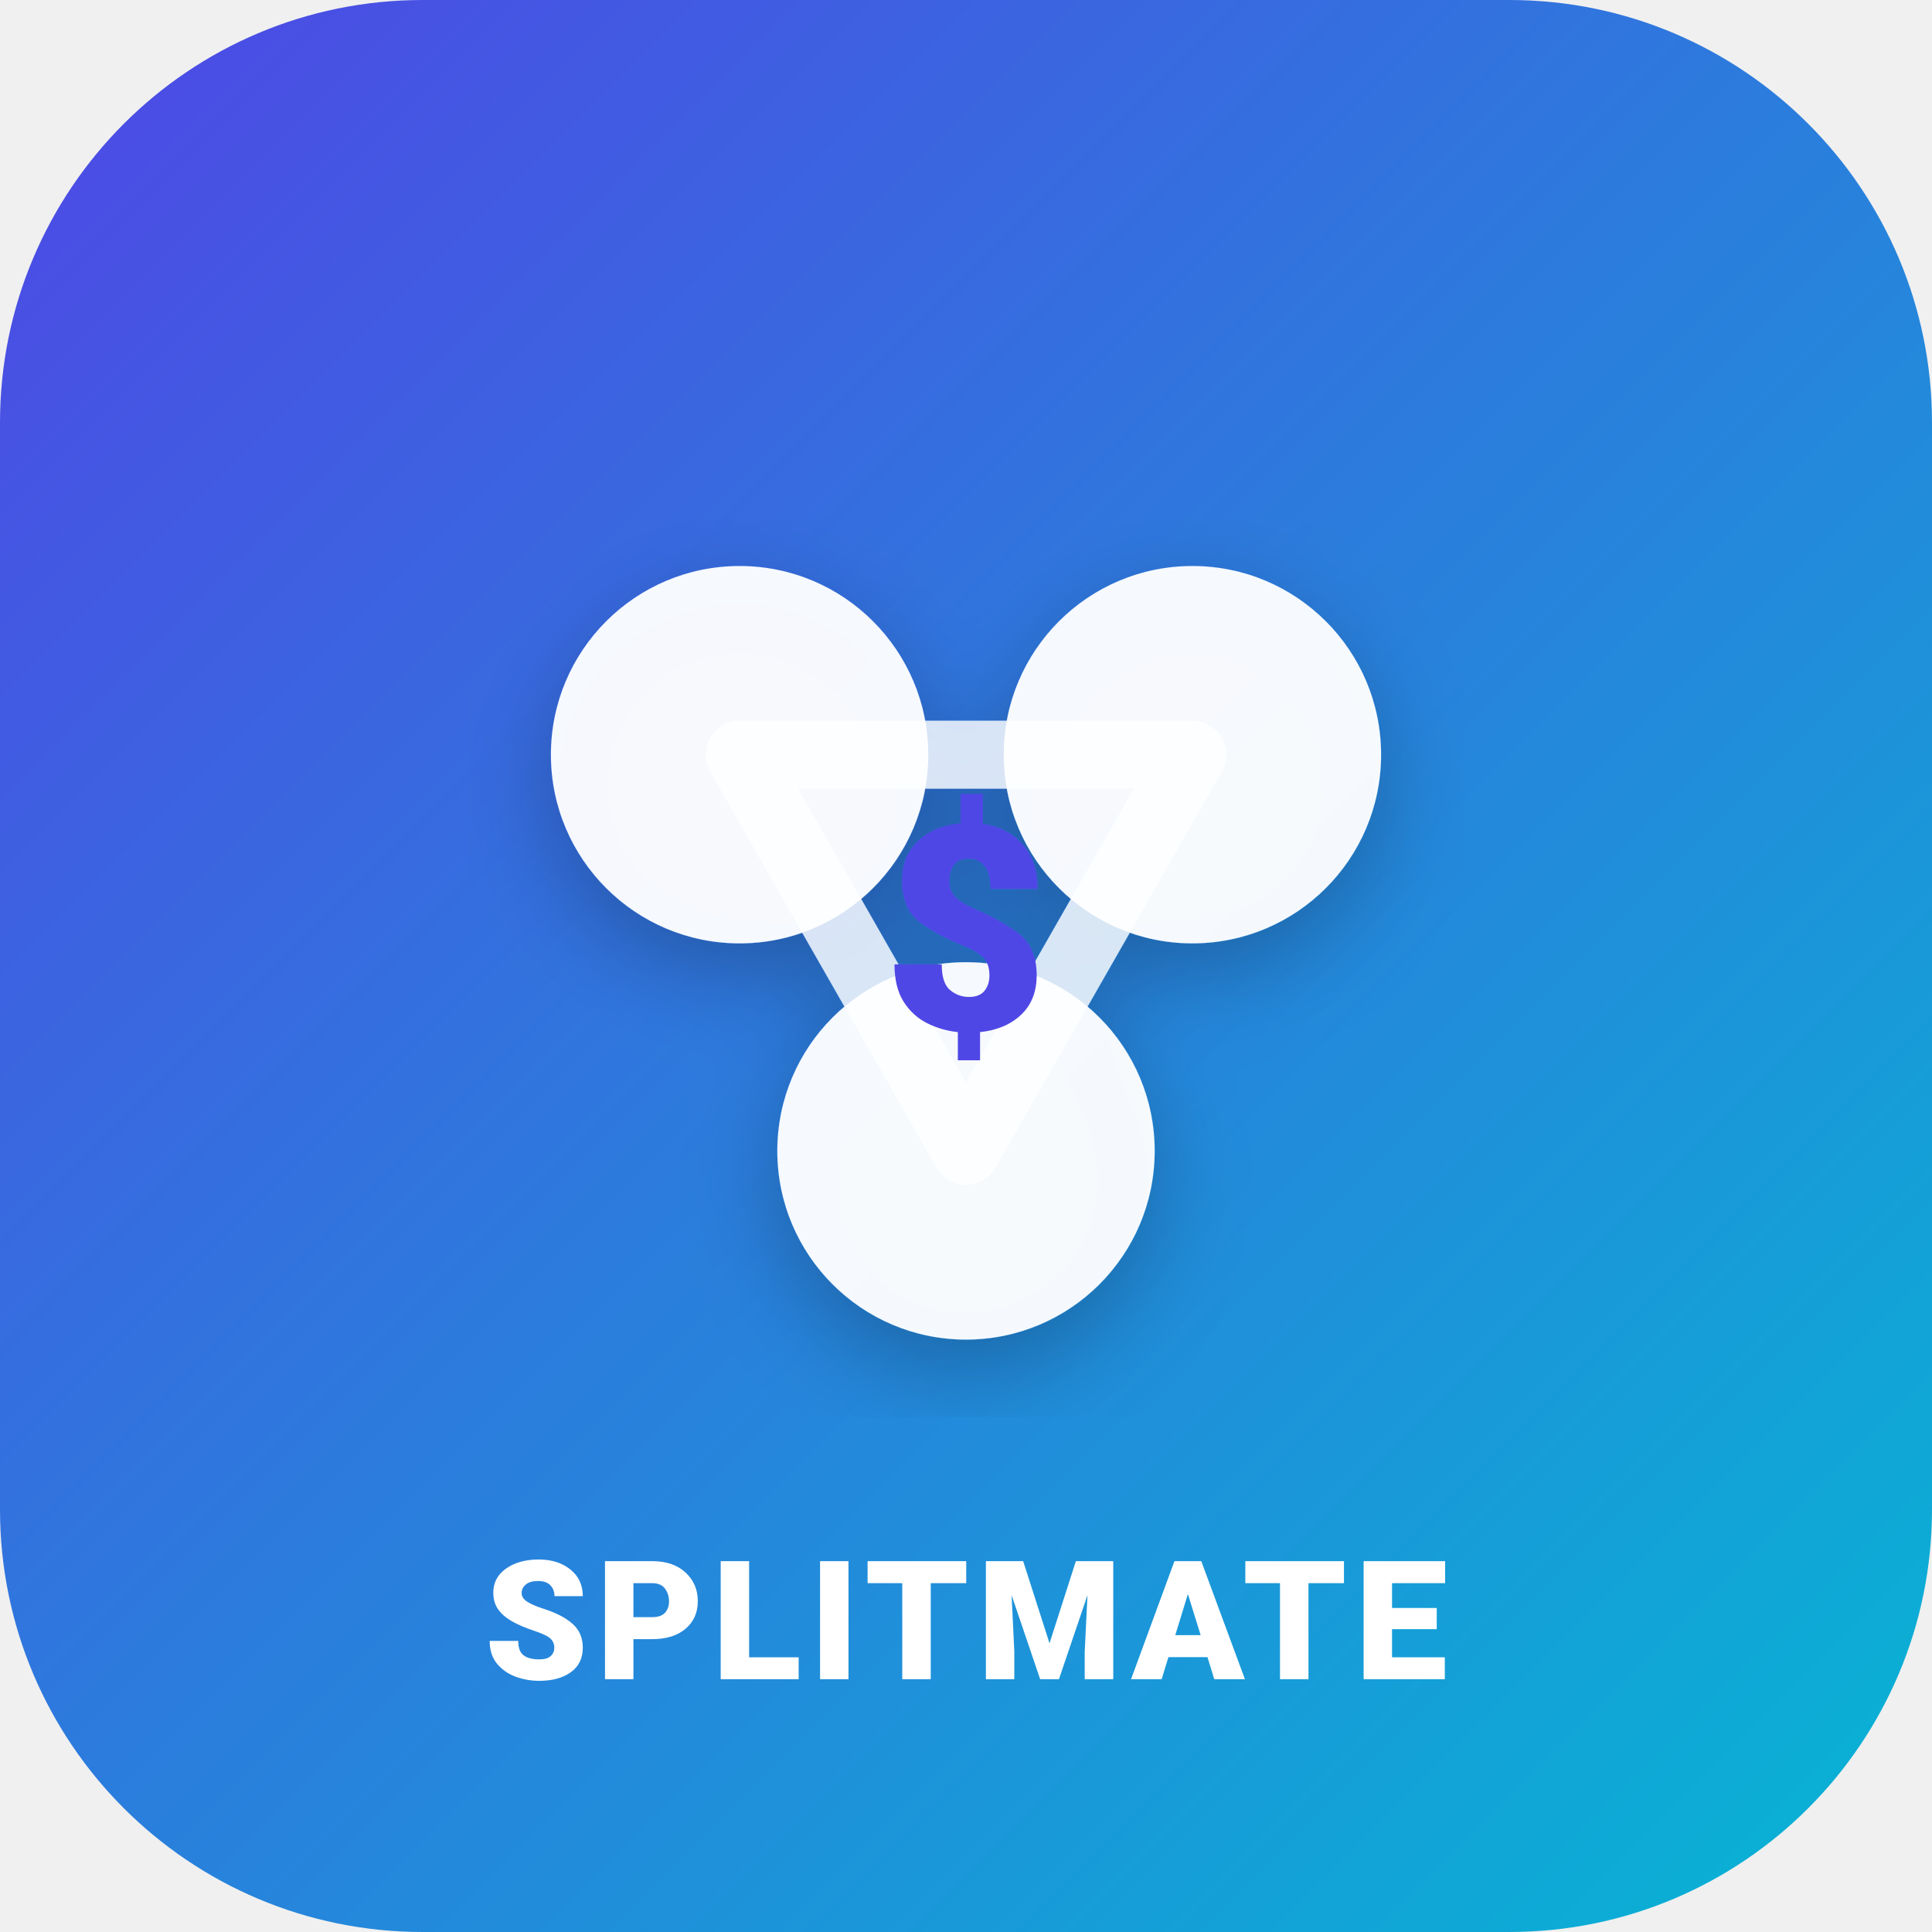
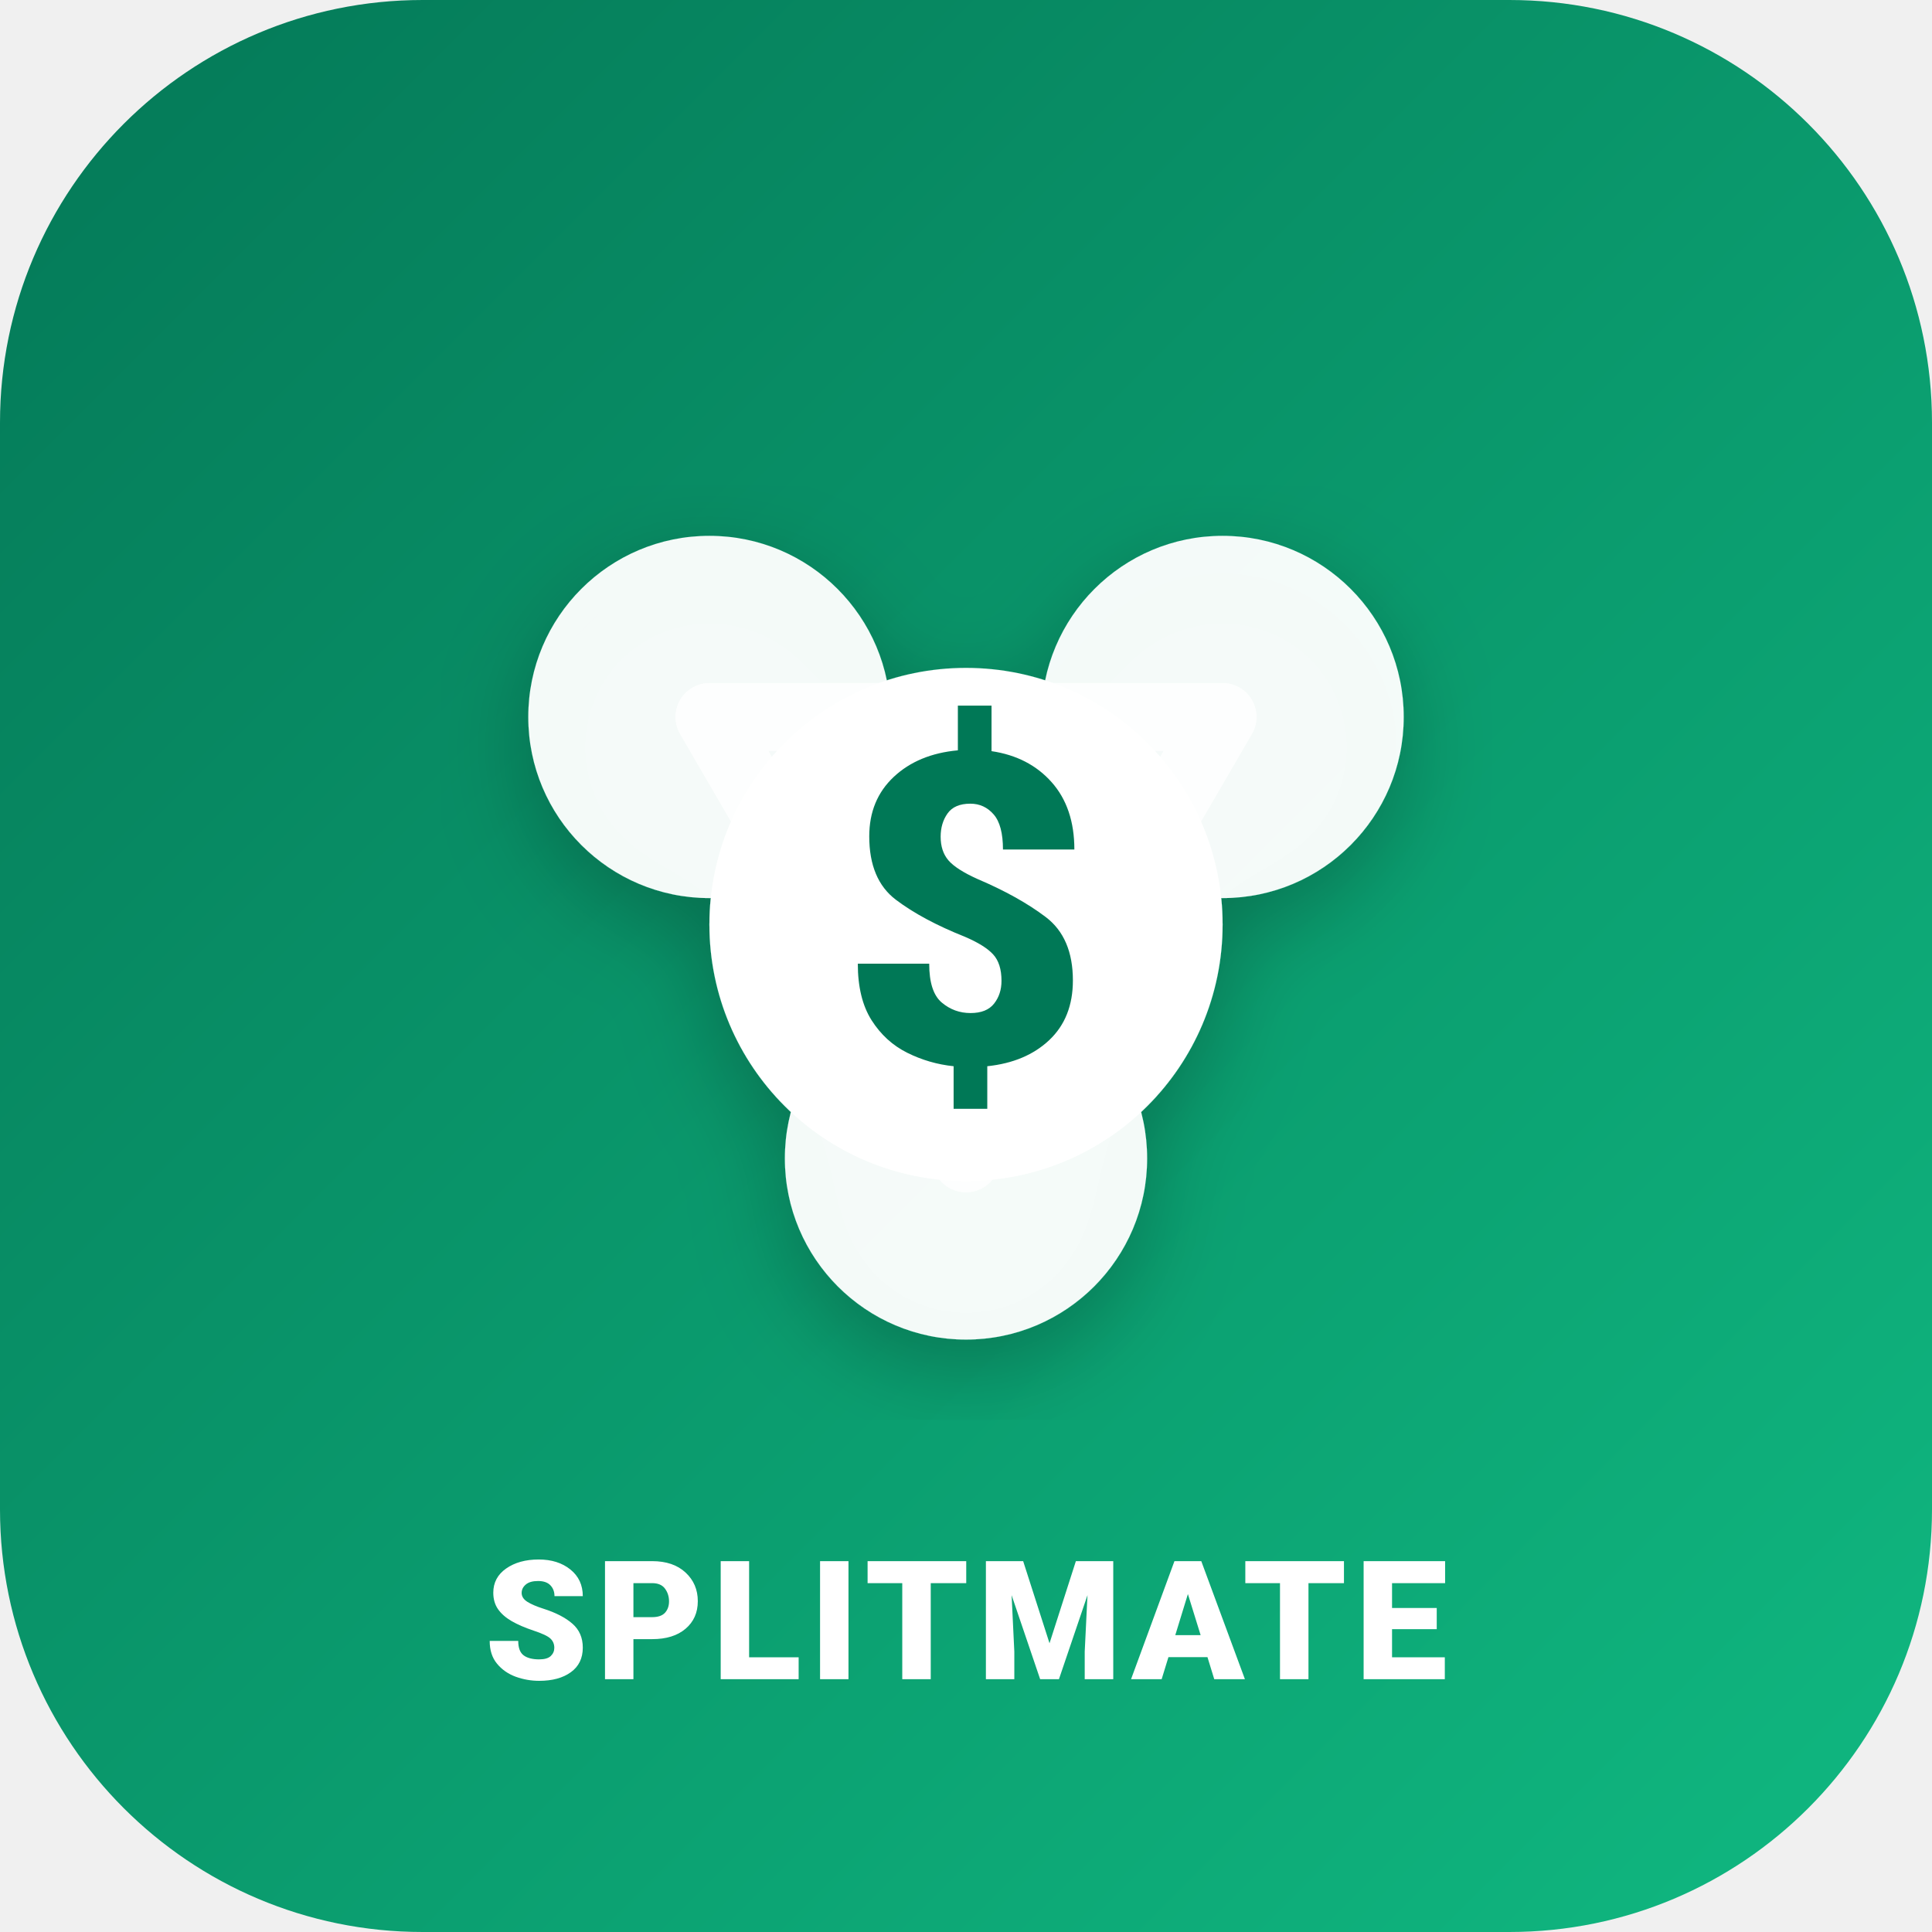
<svg xmlns="http://www.w3.org/2000/svg" viewBox="0 0 512 512" width="512" height="512">
  <defs>
    <linearGradient id="bg" x1="0%" y1="0%" x2="100%" y2="100%">
-       <stop offset="0%" stop-color="#4f46e5" />
-       <stop offset="100%" stop-color="#06b6d4" />
+       <stop offset="0%" stop-color="#047857" />
+       <stop offset="100%" stop-color="#10b981" />
    </linearGradient>
    <filter id="shadow" x="-10%" y="-10%" width="120%" height="120%">
      <feDropShadow dx="0" dy="8" stdDeviation="12" flood-color="#000" flood-opacity="0.25" />
    </filter>
  </defs>
  <rect width="512" height="512" rx="112" fill="url(#bg)" />
-   <g transform="translate(256, 240)" filter="url(#shadow)">
-     <circle cx="-60" cy="-40" r="50" fill="#ffffff" opacity="0.95" />
-     <circle cx="60" cy="-40" r="50" fill="#ffffff" opacity="0.95" />
-     <circle cx="0" cy="65" r="50" fill="#ffffff" opacity="0.95" />
-     <path d="M-60 -40 L60 -40 L0 65 Z" fill="none" stroke="#ffffff" stroke-width="18" stroke-linejoin="round" stroke-linecap="round" opacity="0.8" />
-     <text x="0" y="12" font-family="-apple-system, BlinkMacSystemFont, 'Segoe UI', Roboto, sans-serif" font-weight="900" font-size="76" fill="#4f46e5" text-anchor="middle" dominant-baseline="middle">$</text>
+   <g transform="translate(256, 235)" filter="url(#shadow)">
+     <circle cx="-68" cy="-45" r="48" fill="#ffffff" opacity="0.95" />
+     <circle cx="68" cy="-45" r="48" fill="#ffffff" opacity="0.95" />
+     <circle cx="0" cy="72" r="48" fill="#ffffff" opacity="0.95" />
+     <path d="M-68 -45 L68 -45 L0 72 Z" fill="none" stroke="#ffffff" stroke-width="18" stroke-linejoin="round" stroke-linecap="round" opacity="0.85" />
+     <circle cx="0" cy="10" r="68" fill="#ffffff" />
+     <text x="0" y="15" font-family="-apple-system, BlinkMacSystemFont, 'Segoe UI', Roboto, sans-serif" font-weight="900" font-size="115" fill="#047857" text-anchor="middle" dominant-baseline="middle">$</text>
  </g>
  <text x="256" y="445" font-family="-apple-system, BlinkMacSystemFont, 'Segoe UI', Roboto, sans-serif" font-weight="800" font-size="44" fill="#ffffff" text-anchor="middle" letter-spacing="2">SPLITMATE</text>
</svg>
